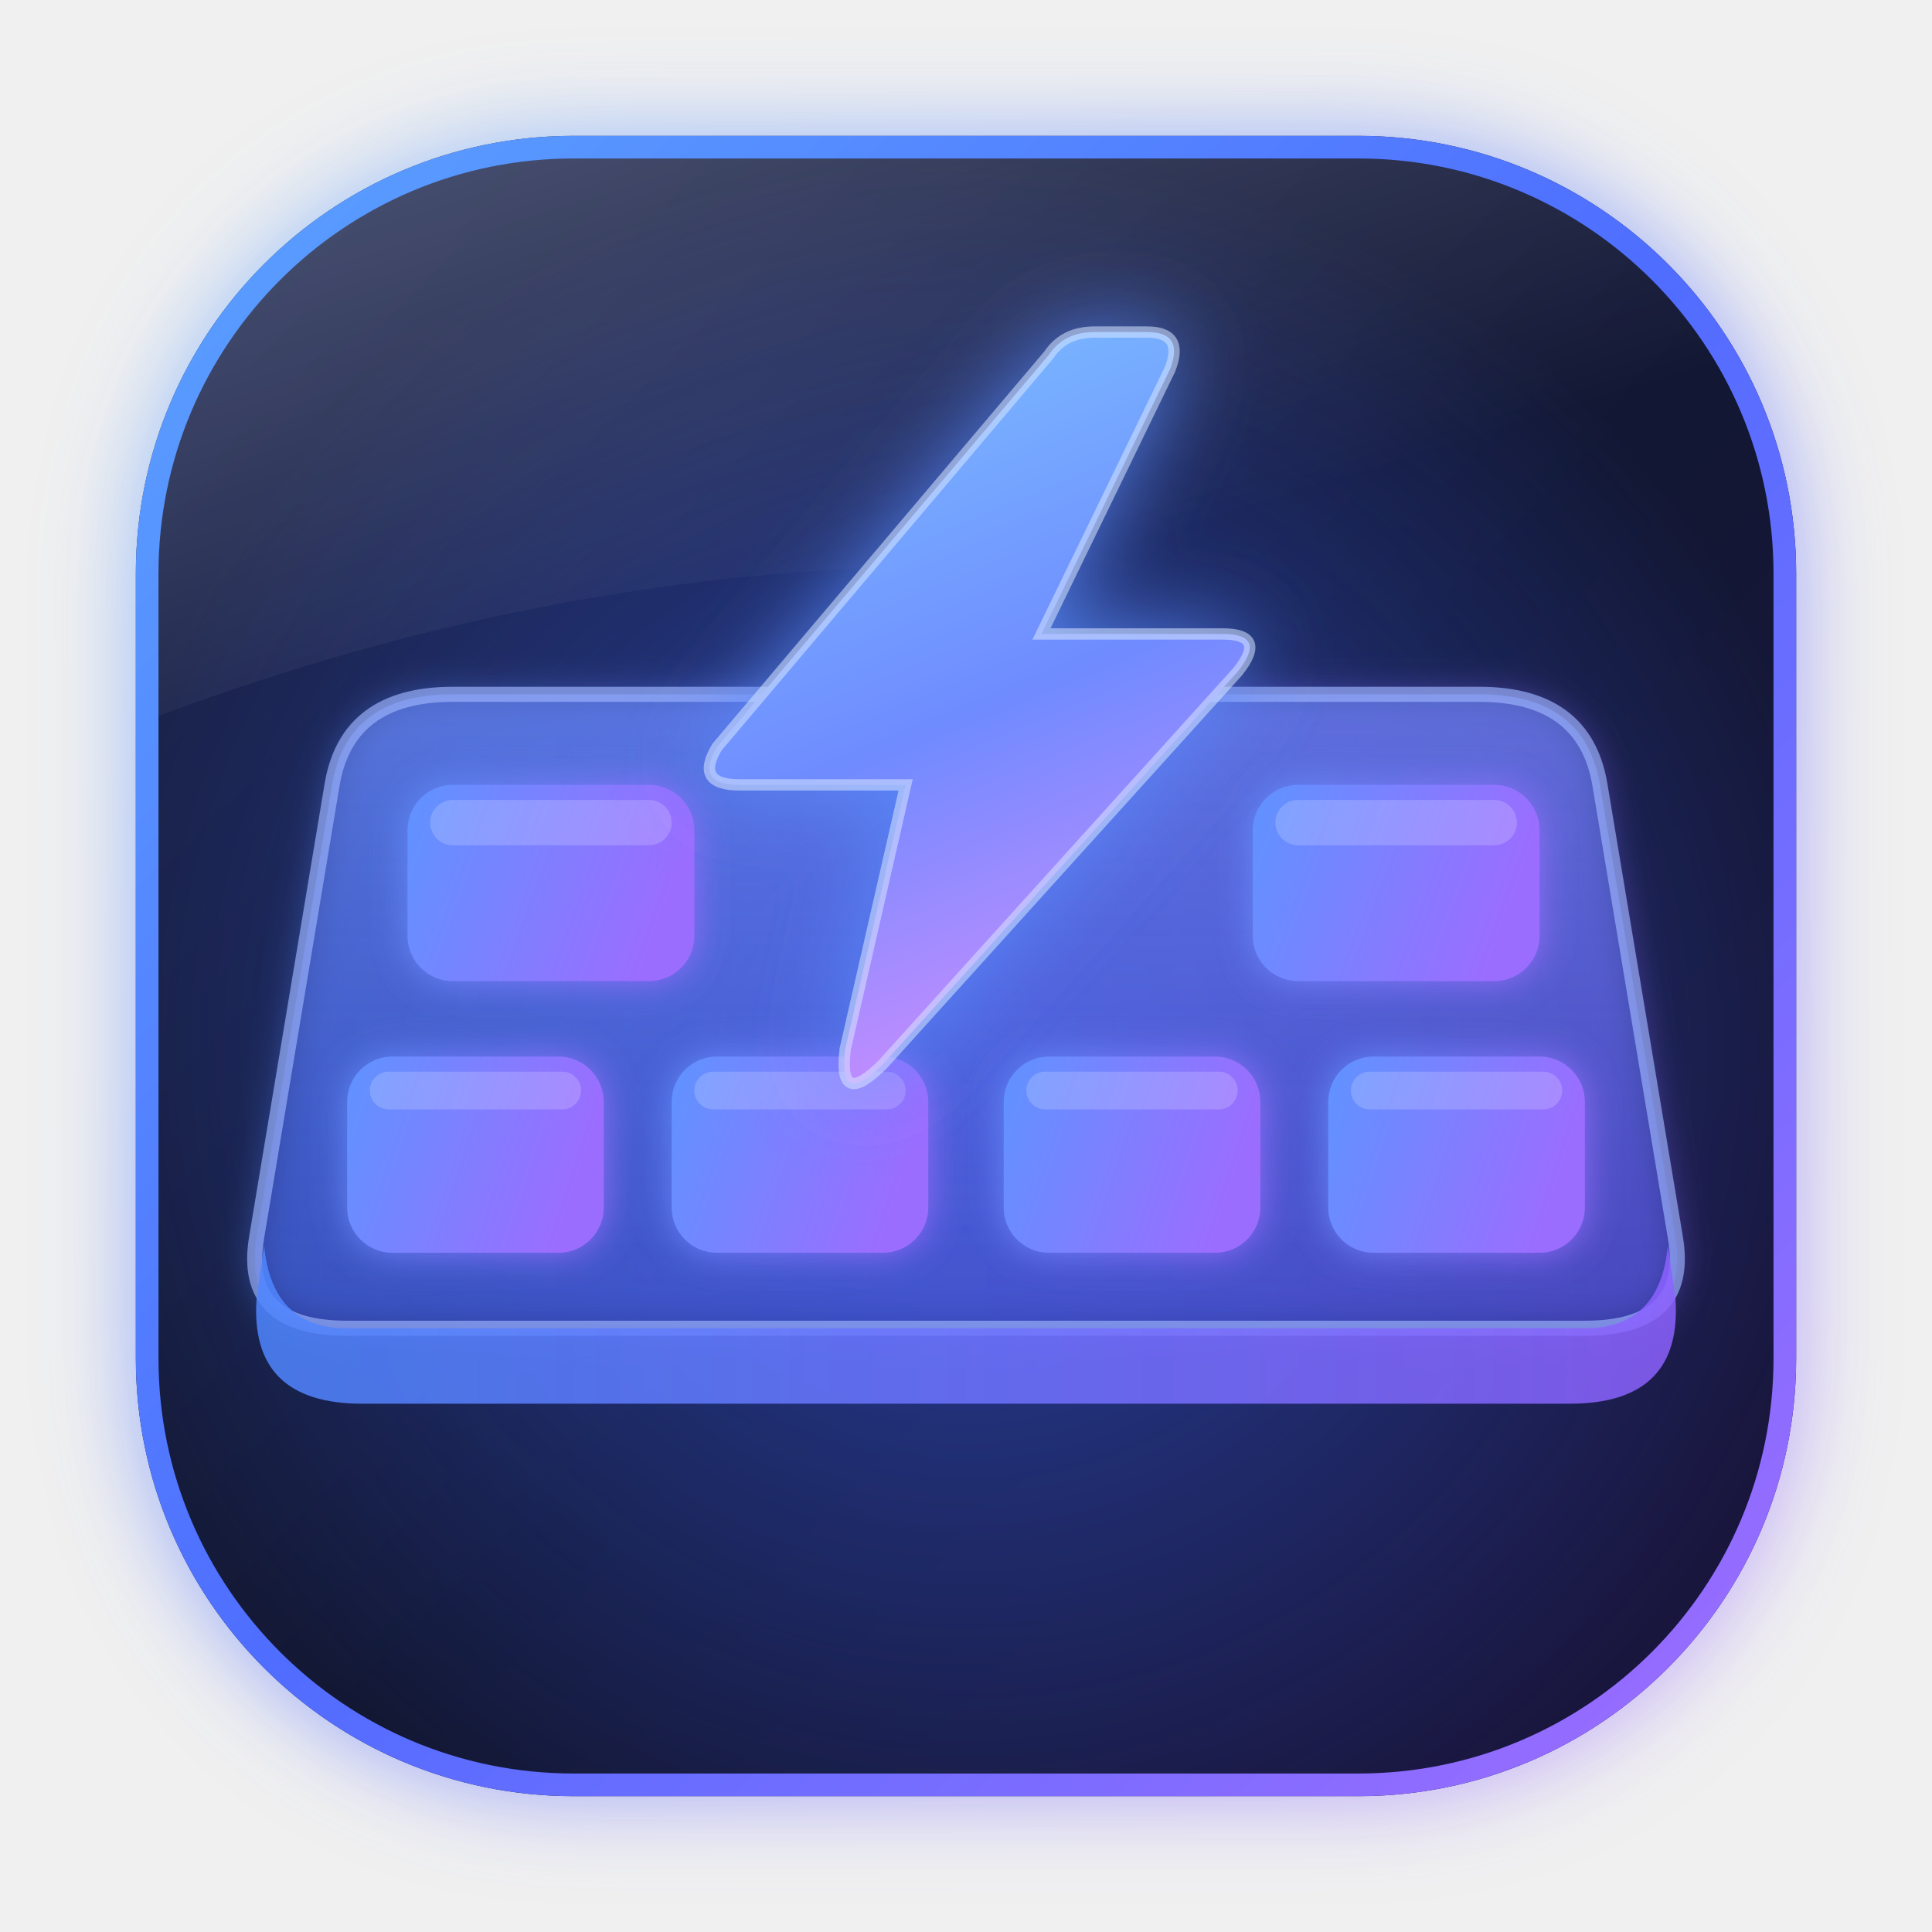
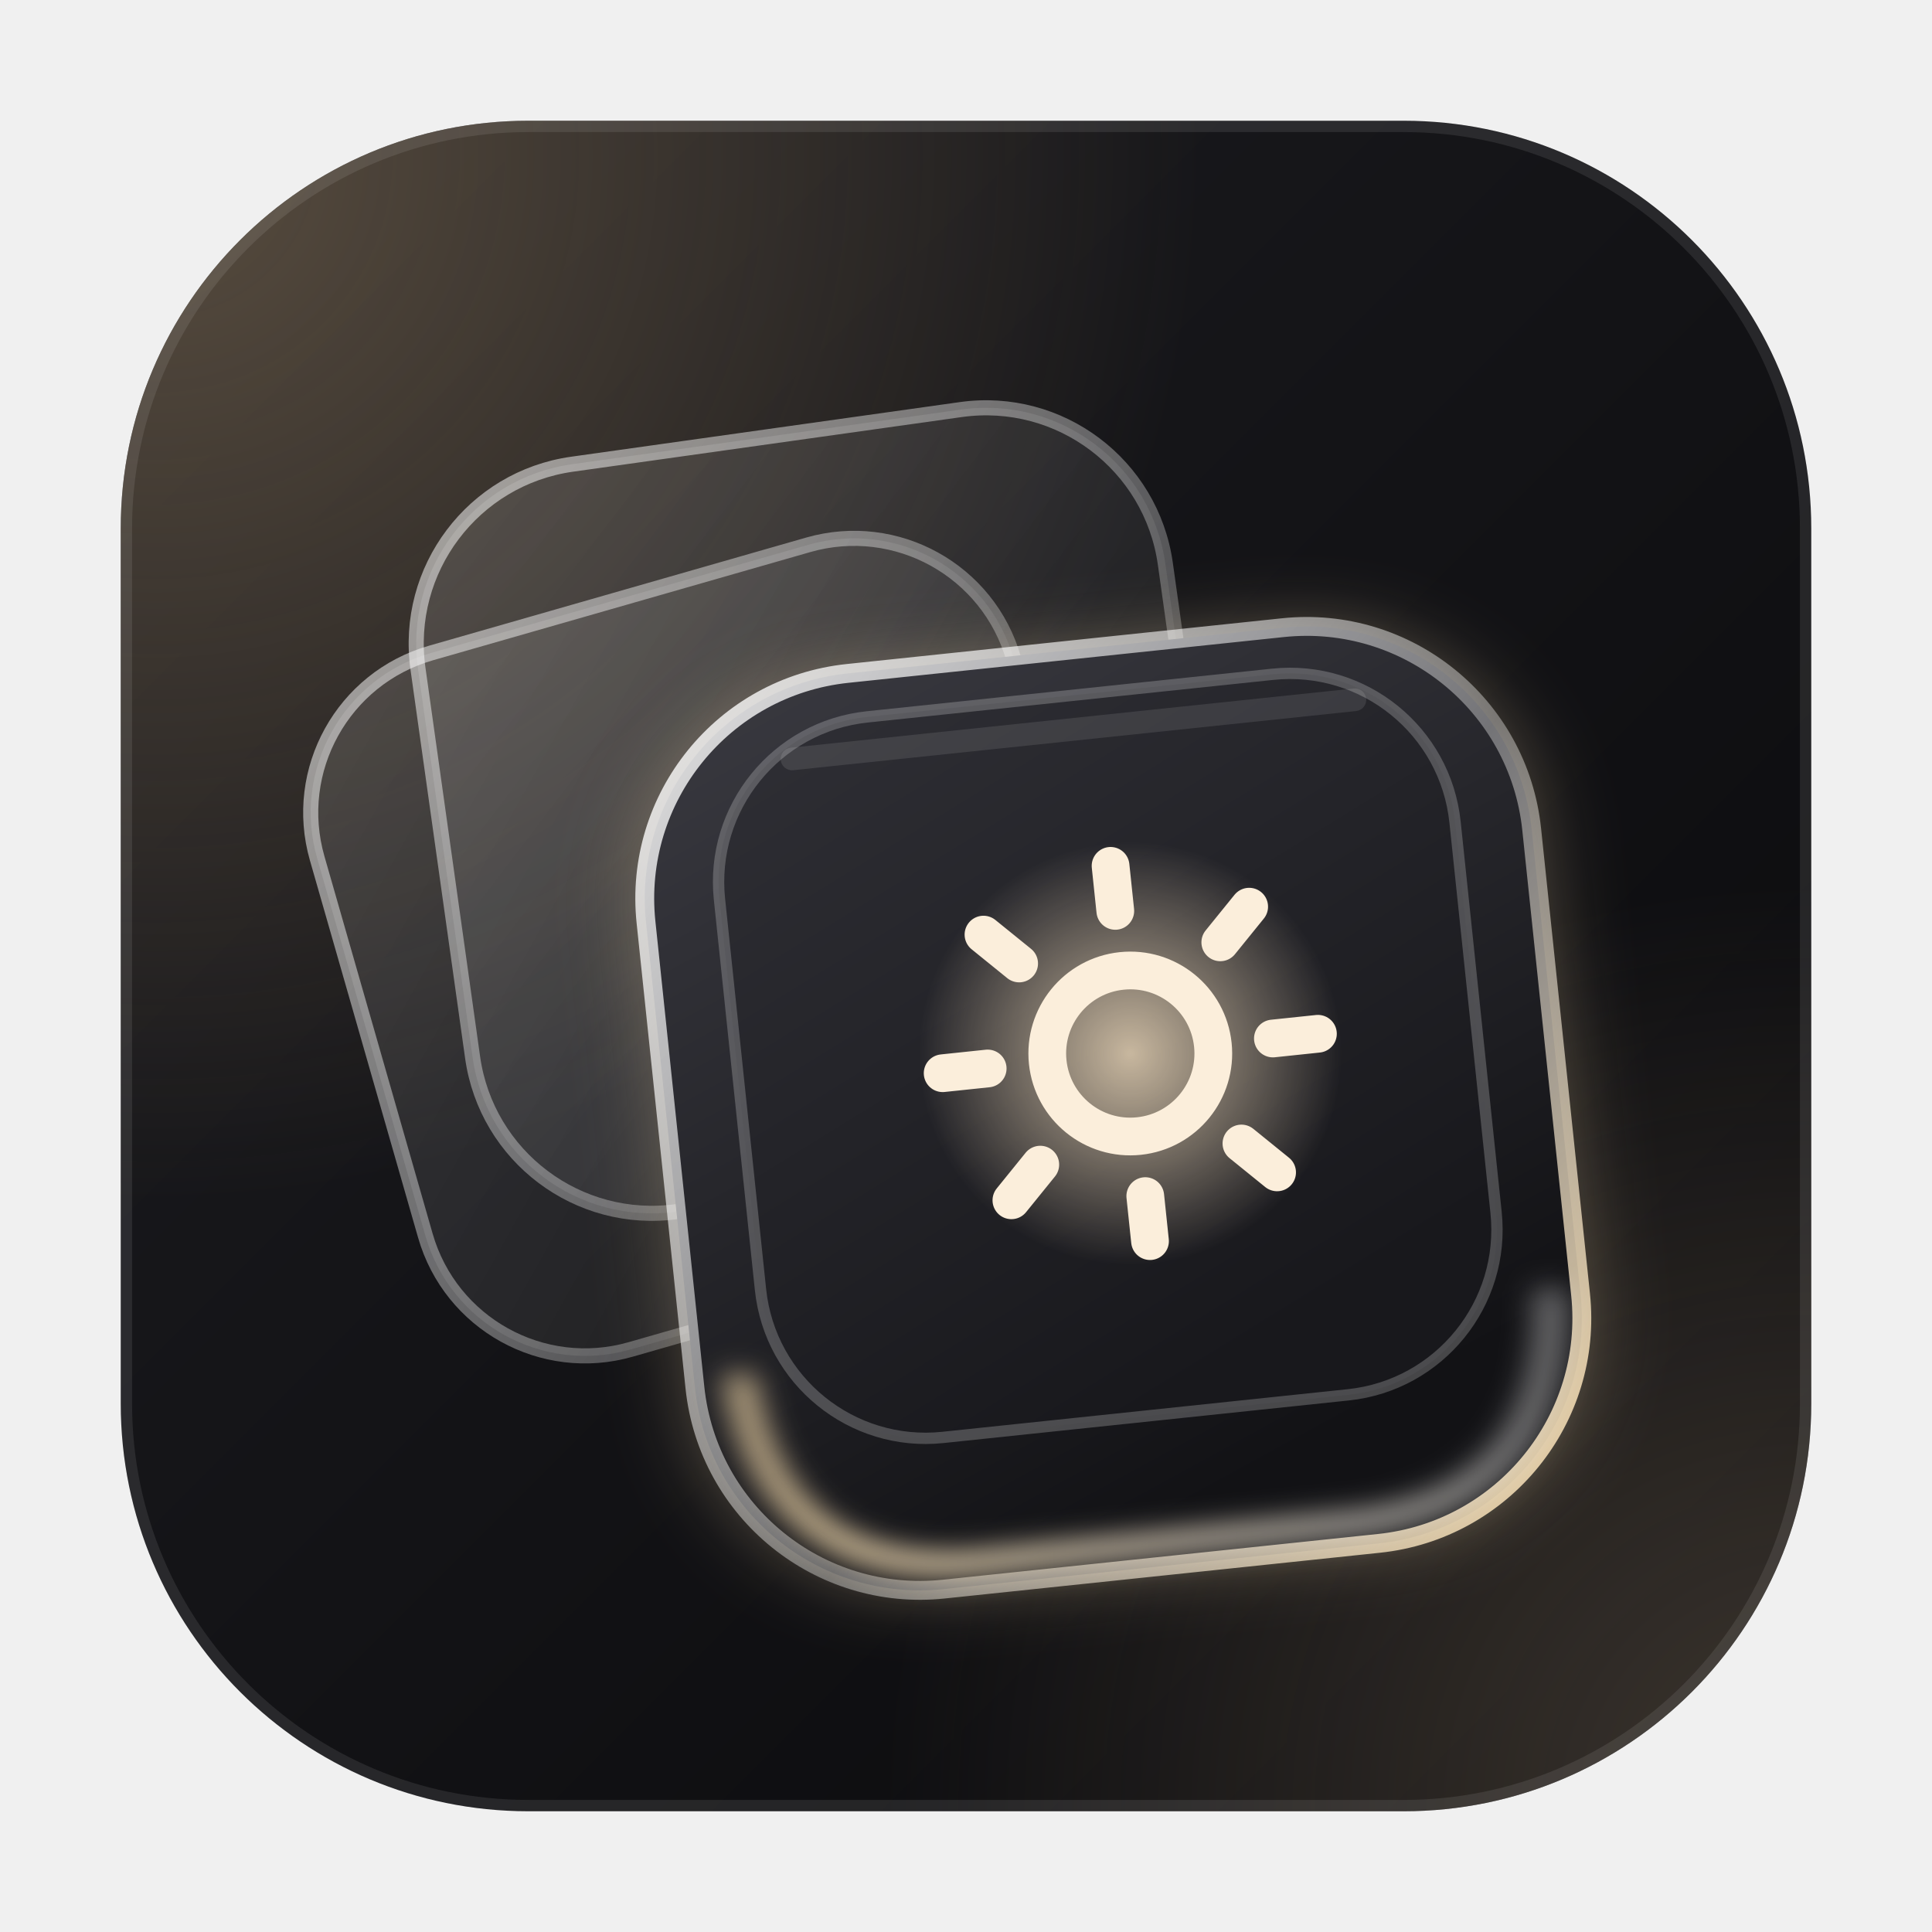
<svg xmlns="http://www.w3.org/2000/svg" width="256" height="256" viewBox="0 0 256 256">
  <defs>
-     <linearGradient id="glass" x1="0" y1="0" x2="1" y2="1">
-       <stop offset="0" stop-color="#1d2752" />
-       <stop offset="0.55" stop-color="#121733" />
-       <stop offset="1" stop-color="#1b1640" />
+     <linearGradient id="tile" x1="0" y1="0" x2="1" y2="1">
+       <stop offset="0" stop-color="#1d1d21" />
+       <stop offset="1" stop-color="#09090b" />
+     </linearGradient>
+     <radialGradient id="warmTL" cx="0.02" cy="0.02" r="0.62">
+       <stop offset="0" stop-color="#8a7559" stop-opacity="0.55" />
+       <stop offset="1" stop-color="#8a7559" stop-opacity="0" />
+     </radialGradient>
+     <radialGradient id="warmBR" cx="1" cy="1" r="0.55">
+       <stop offset="0" stop-color="#7b6c5a" stop-opacity="0.45" />
+       <stop offset="1" stop-color="#7b6c5a" stop-opacity="0" />
+     </radialGradient>
+     <linearGradient id="glassBack" x1="0" y1="0" x2="1" y2="1">
+       <stop offset="0" stop-color="#ffffff" stop-opacity="0.13" />
+       <stop offset="1" stop-color="#ffffff" stop-opacity="0.03" />
+     </linearGradient>
+     <linearGradient id="rimBack" x1="0" y1="0" x2="1" y2="1">
+       <stop offset="0" stop-color="#ffffff" stop-opacity="0.55" />
+       <stop offset="1" stop-color="#ffffff" stop-opacity="0.12" />
+     </linearGradient>
+     <linearGradient id="body" x1="0" y1="0" x2="0.4" y2="1">
+       <stop offset="0" stop-color="#3a3a41" />
+       <stop offset="1" stop-color="#121215" />
+     </linearGradient>
+     <linearGradient id="face" x1="0" y1="0" x2="0.5" y2="1">
+       <stop offset="0" stop-color="#2f2f35" />
+       <stop offset="1" stop-color="#18181c" />
    </linearGradient>
    <linearGradient id="rim" x1="0" y1="0" x2="1" y2="1">
-       <stop offset="0" stop-color="#5aa2ff" />
-       <stop offset="0.5" stop-color="#4f6dff" />
-       <stop offset="1" stop-color="#a06cff" />
+       <stop offset="0" stop-color="#ffffff" stop-opacity="0.85" />
+       <stop offset="0.55" stop-color="#ffffff" stop-opacity="0.35" />
+       <stop offset="1" stop-color="#f5d9a8" stop-opacity="0.95" />
    </linearGradient>
-     <radialGradient id="aura" cx="0.5" cy="0.55" r="0.55">
-       <stop offset="0" stop-color="#3d63ff" stop-opacity="0.55" />
-       <stop offset="1" stop-color="#3d63ff" stop-opacity="0" />
+     <linearGradient id="warmEdge" x1="0" y1="0" x2="1" y2="0">
+       <stop offset="0" stop-color="#ffe2b0" stop-opacity="0.95" />
+       <stop offset="1" stop-color="#ffffff" stop-opacity="0.55" />
+     </linearGradient>
+     <radialGradient id="sunGlow" cx="0.5" cy="0.5" r="0.5">
+       <stop offset="0" stop-color="#ffe9c7" stop-opacity="0.75" />
+       <stop offset="1" stop-color="#ffe9c7" stop-opacity="0" />
    </radialGradient>
-     <linearGradient id="shine" x1="0" y1="0" x2="0.6" y2="0.7">
-       <stop offset="0" stop-color="#ffffff" stop-opacity="0.22" />
-       <stop offset="1" stop-color="#ffffff" stop-opacity="0" />
-     </linearGradient>
-     <linearGradient id="slab" x1="0" y1="0" x2="0" y2="1">
-       <stop offset="0" stop-color="#6d8dff" stop-opacity="0.55" />
-       <stop offset="1" stop-color="#3b4fd8" stop-opacity="0.45" />
-     </linearGradient>
-     <linearGradient id="lip" x1="0" y1="0" x2="1" y2="0">
-       <stop offset="0" stop-color="#4f86ff" />
-       <stop offset="1" stop-color="#8c62ff" />
-     </linearGradient>
-     <linearGradient id="keys" x1="0" y1="0" x2="1" y2="0.25">
-       <stop offset="0" stop-color="#5f93ff" />
-       <stop offset="1" stop-color="#9b6dff" />
-     </linearGradient>
-     <linearGradient id="bolt" x1="0" y1="0" x2="0.3" y2="1">
-       <stop offset="0" stop-color="#7cc4ff" />
-       <stop offset="0.6" stop-color="#6f8bff" />
-       <stop offset="1" stop-color="#c08cff" />
-     </linearGradient>
-     <filter id="glow" x="-50%" y="-50%" width="200%" height="200%">
-       <feGaussianBlur stdDeviation="6" />
+     <filter id="blur" x="-40%" y="-40%" width="180%" height="180%">
+       <feGaussianBlur stdDeviation="5" />
    </filter>
-     <filter id="soft" x="-30%" y="-30%" width="160%" height="160%">
-       <feGaussianBlur stdDeviation="2.4" />
+     <filter id="soft" x="-40%" y="-40%" width="180%" height="180%">
+       <feGaussianBlur stdDeviation="2" />
    </filter>
  </defs>
-   <rect x="18" y="18" width="220" height="220" rx="58" fill="url(#rim)" opacity="0.55" filter="url(#glow)" />
-   <rect x="18" y="18" width="220" height="220" rx="58" fill="url(#glass)" />
-   <rect x="18" y="18" width="220" height="220" rx="58" fill="url(#aura)" />
-   <path d="M76 18 H180 A58 58 0 0 1 238 76 V96 C170 70 96 66 18 96 V76 A58 58 0 0 1 76 18 Z" fill="url(#shine)" />
-   <rect x="19.5" y="19.5" width="217" height="217" rx="56.5" fill="none" stroke="url(#rim)" stroke-width="3" />
-   <path d="M60 92 H196 Q210 92 212 104 L222 164 Q224 176 210 176 H46 Q32 176 34 164 L44 104 Q46 92 60 92 Z" fill="url(#lip)" opacity="0.5" filter="url(#soft)" />
-   <path d="M60 92 H196 Q210 92 212 104 L222 164 Q224 176 210 176 H46 Q32 176 34 164 L44 104 Q46 92 60 92 Z" fill="url(#slab)" stroke="#9fb6ff" stroke-opacity="0.65" stroke-width="2" />
-   <path d="M35 165 Q36 176 46 176 H210 Q220 176 221 165 L222 172 Q223 186 208 186 H48 Q33 186 34 172 Z" fill="url(#lip)" opacity="0.85" />
-   <g fill="url(#keys)">
-     <g filter="url(#soft)" opacity="0.9">
-       <rect x="54" y="104" width="38" height="26" rx="6" />
-       <rect x="166" y="104" width="38" height="26" rx="6" />
-       <rect x="46" y="140" width="34" height="26" rx="6" />
-       <rect x="89" y="140" width="34" height="26" rx="6" />
-       <rect x="133" y="140" width="34" height="26" rx="6" />
-       <rect x="176" y="140" width="34" height="26" rx="6" />
+   <rect x="16" y="16" width="224" height="224" rx="54" fill="url(#tile)" />
+   <rect x="16" y="16" width="224" height="224" rx="54" fill="url(#warmTL)" />
+   <rect x="16" y="16" width="224" height="224" rx="54" fill="url(#warmBR)" />
+   <rect x="16.75" y="16.75" width="222.5" height="222.5" rx="53.25" fill="none" stroke="#ffffff" stroke-opacity="0.09" stroke-width="1.5" />
+   <g transform="rotate(-16 100 120)">
+     <rect x="46" y="76" width="96" height="96" rx="22" fill="url(#glassBack)" stroke="url(#rimBack)" stroke-width="2" />
+   </g>
+   <g transform="rotate(-8 104 104)">
+     <rect x="58" y="58" width="100" height="100" rx="24" fill="url(#glassBack)" stroke="url(#rimBack)" stroke-width="2" />
+   </g>
+   <g transform="rotate(-6 146 142)">
+     <rect x="88" y="86" width="118" height="122" rx="30" fill="#f5d9a8" opacity="0.35" filter="url(#blur)" />
+     <rect x="88" y="86" width="118" height="122" rx="30" fill="url(#body)" stroke="url(#rim)" stroke-width="2.5" />
+     <path d="M94 178 Q96 204 122 205 H174 Q200 204 202 178" fill="none" stroke="url(#warmEdge)" stroke-width="3" stroke-linecap="round" filter="url(#soft)" />
+     <rect x="98" y="92" width="98" height="96" rx="22" fill="url(#face)" stroke="#ffffff" stroke-opacity="0.22" stroke-width="1.5" />
+     <rect x="108" y="95" width="78" height="3" rx="1.5" fill="#ffffff" opacity="0.10" />
+     <circle cx="150" cy="140" r="28" fill="url(#sunGlow)" />
+     <g stroke="#fbeedb" stroke-width="5" stroke-linecap="round" fill="none">
+       <circle cx="150" cy="140" r="11" />
+       <path d="M150 115 V121 M150 159 V165 M125 140 H131 M169 140 H175 M132.3 122.3 L136.6 126.6 M163.4 153.4 L167.7 157.7 M132.3 157.7 L136.6 153.4 M163.4 126.6 L167.7 122.3" />
    </g>
-     <rect x="54" y="104" width="38" height="26" rx="6" />
-     <rect x="166" y="104" width="38" height="26" rx="6" />
-     <rect x="46" y="140" width="34" height="26" rx="6" />
-     <rect x="89" y="140" width="34" height="26" rx="6" />
-     <rect x="133" y="140" width="34" height="26" rx="6" />
-     <rect x="176" y="140" width="34" height="26" rx="6" />
  </g>
-   <g fill="#ffffff" opacity="0.18">
-     <rect x="57" y="106" width="32" height="6" rx="3" />
-     <rect x="169" y="106" width="32" height="6" rx="3" />
-     <rect x="49" y="142" width="28" height="5" rx="2.5" />
-     <rect x="92" y="142" width="28" height="5" rx="2.5" />
-     <rect x="136" y="142" width="28" height="5" rx="2.5" />
-     <rect x="179" y="142" width="28" height="5" rx="2.5" />
-   </g>
-   <path d="M139 47 Q141 44 145 44 H152 Q157 44 155 49 L138 84 H162 Q168 84 164 89 L117 141 Q111 147 112 139 L120 104 H98 Q92 104 95 99 Z" fill="#5a8cff" opacity="0.9" filter="url(#glow)" />
-   <path d="M139 47 Q141 44 145 44 H152 Q157 44 155 49 L138 84 H162 Q168 84 164 89 L117 141 Q111 147 112 139 L120 104 H98 Q92 104 95 99 Z" fill="url(#bolt)" stroke="#d6e6ff" stroke-opacity="0.55" stroke-width="1.5" />
</svg>
